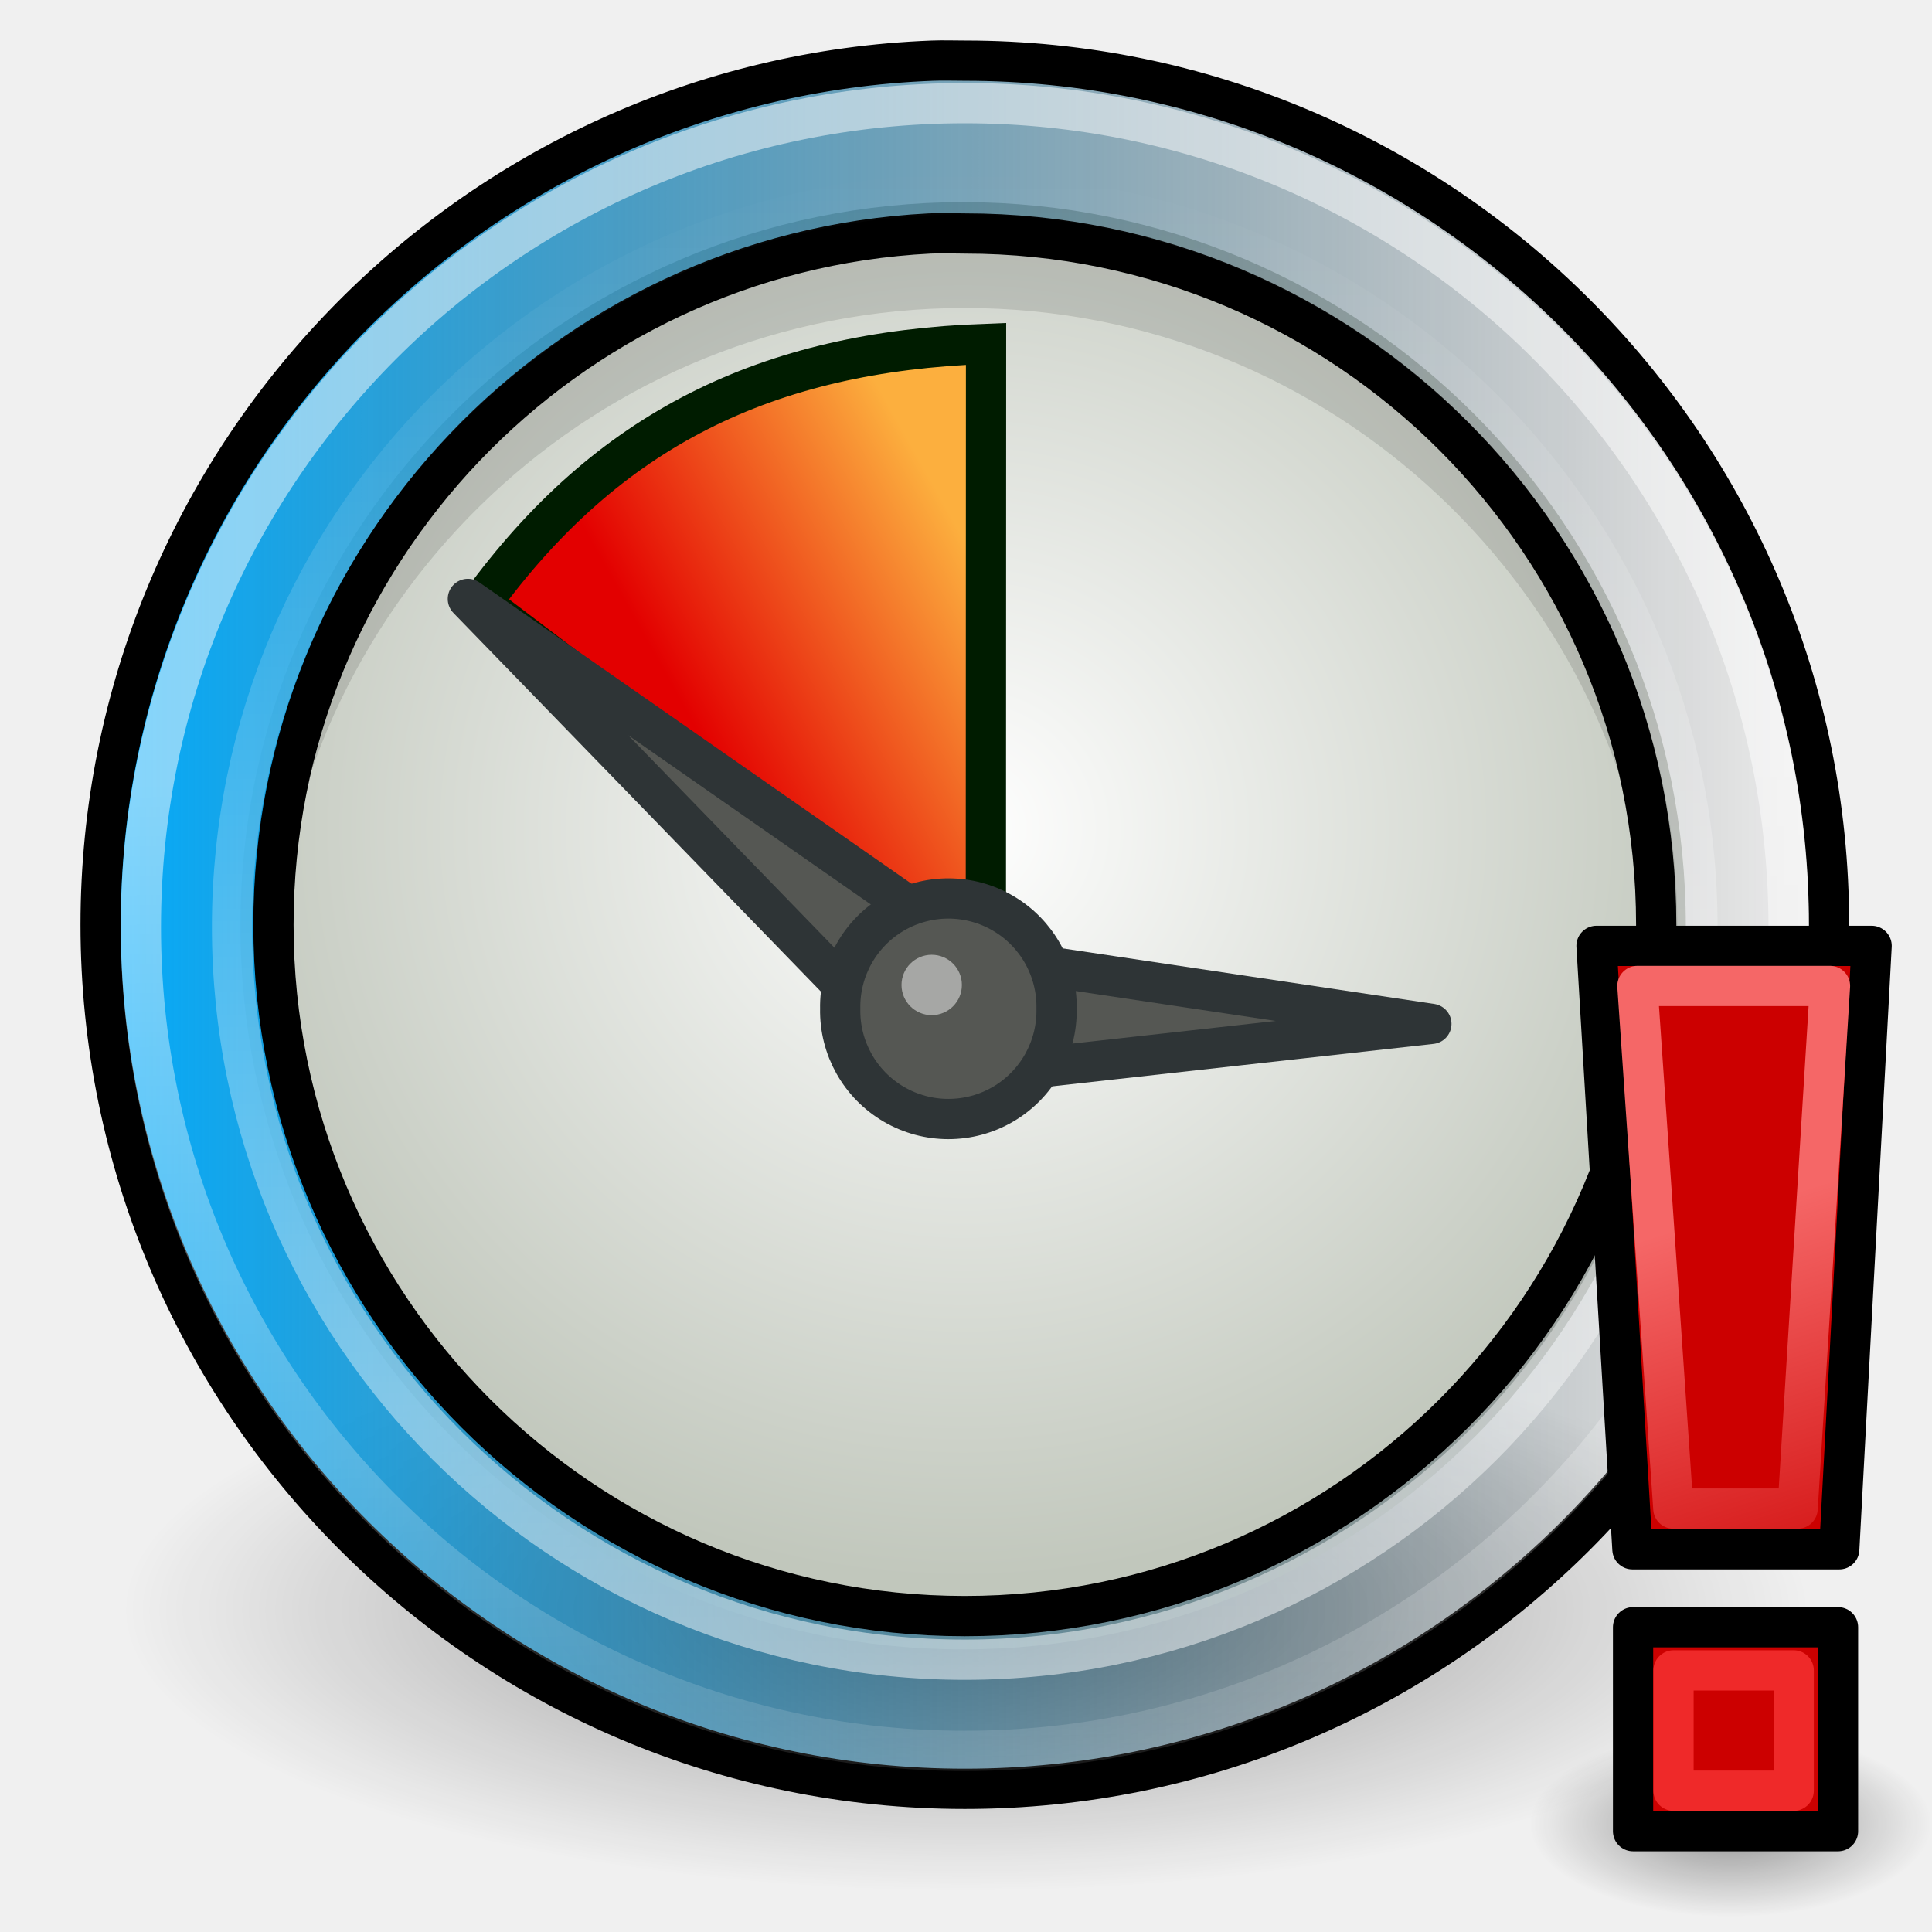
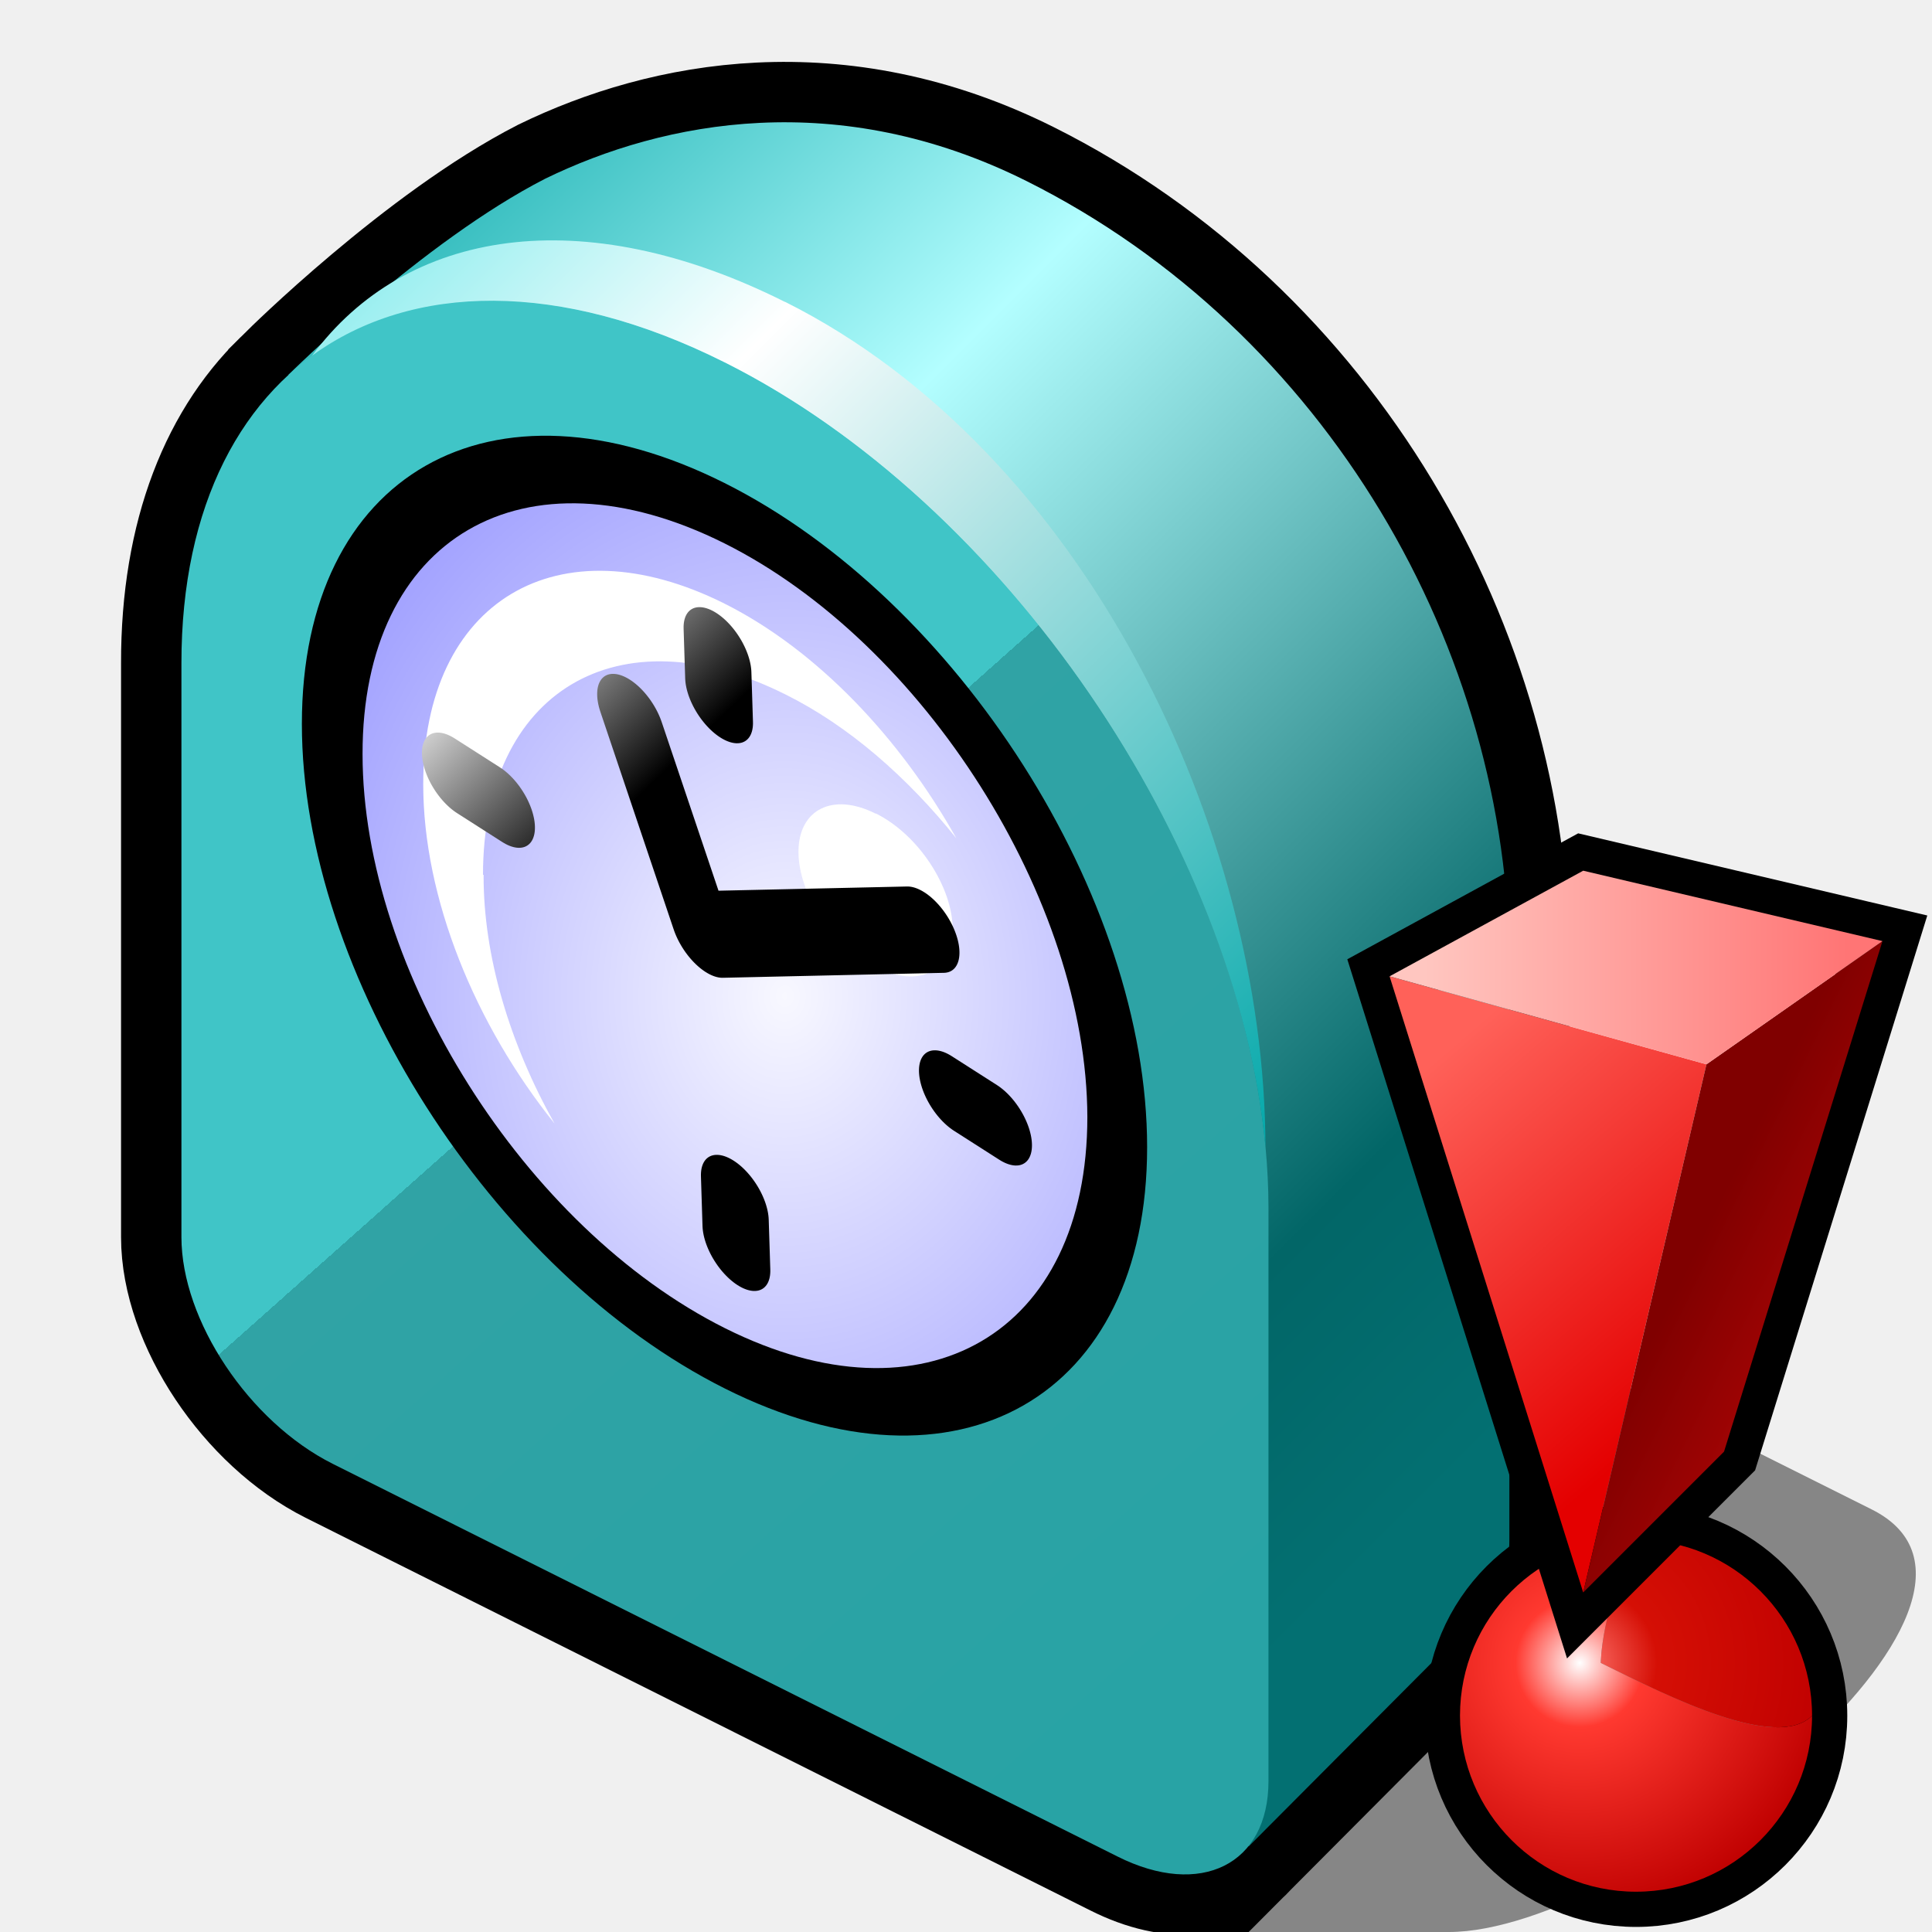
- <svg xmlns="http://www.w3.org/2000/svg" xmlns:xlink="http://www.w3.org/1999/xlink" width="48" height="48" id="svg1307" version="1.0">
-   <defs id="defs1309">
-     <linearGradient id="linearGradient3643">
-       <stop style="stop-color:#00adff;stop-opacity:1;" offset="0" id="stop3645" />
-       <stop style="stop-color:#000000;stop-opacity:0;" offset="1" id="stop3647" />
+ <svg xmlns="http://www.w3.org/2000/svg" version="1.1" width="64" height="64" color-interpolation="linearRGB" id="svg2">
+   <defs id="defs58">
+     <linearGradient id="linearGradient2466" gradientUnits="userSpaceOnUse" x1="83.05" y1="-5.55" x2="103.7" y2="26.91">
+       <stop offset="0" stop-color="#faf9d2" id="stop2468" />
+       <stop offset="1" stop-color="#dddb8f" id="stop2470" />
    </linearGradient>
-     <linearGradient id="linearGradient7374">
-       <stop style="stop-color:#000000;stop-opacity:1;" offset="0" id="stop7376" />
-       <stop style="stop-color:#000000;stop-opacity:0;" offset="1" id="stop7378" />
+     <linearGradient id="linearGradient2472" gradientUnits="userSpaceOnUse" x1="34.74" y1="6.06" x2="56.81" y2="23.28">
+       <stop offset="0" stop-color="#010101" id="stop2474" />
+       <stop offset="1" stop-color="#807e5d" id="stop2495" />
    </linearGradient>
-     <linearGradient id="linearGradient2810">
-       <stop style="stop-color:#f56767;stop-opacity:1;" offset="0" id="stop2812" />
-       <stop style="stop-color:#f56767;stop-opacity:0;" offset="1" id="stop2814" />
+     <linearGradient id="gradient0-5" gradientUnits="userSpaceOnUse" x1="56.22" y1="56.15" x2="49.67" y2="65.65" gradientTransform="matrix(0.5729859,0,0,0.5729859,86.8063,23.33573)">
+       <stop offset="0" stop-color="#e07900" id="stop2848" />
+       <stop offset="1" stop-color="#fff289" id="stop2850" />
    </linearGradient>
-     <linearGradient xlink:href="#linearGradient2810" id="linearGradient2816" x1="39.108" y1="30.992" x2="42.517" y2="41.867" gradientUnits="userSpaceOnUse" />
-     <linearGradient id="linearGradient6917">
-       <stop style="stop-color:#000000;stop-opacity:1;" offset="0" id="stop6919" />
-       <stop style="stop-color:#000000;stop-opacity:0;" offset="1" id="stop6921" />
+     <linearGradient id="gradient1-3" gradientUnits="userSpaceOnUse" x1="24.32" y1="-24.13" x2="51.3" y2="-13.84" gradientTransform="matrix(0.5729859,0,0,0.5729859,86.8063,23.33573)">
+       <stop offset="0" stop-color="#fff49e" id="stop2857" />
+       <stop offset="1" stop-color="#ffbd30" id="stop2859" />
    </linearGradient>
-     <linearGradient id="linearGradient2789">
-       <stop style="stop-color:white;stop-opacity:1;" offset="0" id="stop2791" />
-       <stop style="stop-color:white;stop-opacity:0;" offset="1" id="stop2793" />
+     <linearGradient id="gradient2-7" gradientUnits="userSpaceOnUse" x1="30.5" y1="-22.81" x2="56.01" y2="-9.13" gradientTransform="matrix(0.5729859,0,0,0.5729859,86.8063,23.33573)">
+       <stop offset="0" stop-color="#ffffff" id="stop2864" />
+       <stop offset="1" stop-color="#fff289" id="stop2866" />
    </linearGradient>
-     <linearGradient id="linearGradient2322">
-       <stop style="stop-color:white;stop-opacity:1;" offset="0" id="stop2324" />
-       <stop style="stop-color:#c1c7bc;stop-opacity:1;" offset="1" id="stop2326" />
+     <linearGradient id="gradient3-4" gradientUnits="userSpaceOnUse" x1="33.3" y1="-0.68" x2="46.77" y2="0.74" gradientTransform="matrix(0.5729859,0,0,0.5729859,86.8063,23.33573)">
+       <stop offset="0" stop-color="#ed9406" id="stop2871" />
+       <stop offset="1" stop-color="#fcb23d" id="stop2873" />
    </linearGradient>
-     <linearGradient id="linearGradient2276">
-       <stop style="stop-color:#e30000;stop-opacity:1;" offset="0" id="stop2278" />
-       <stop style="stop-color:#fcaf3e;stop-opacity:1;" offset="1" id="stop2280" />
+     <radialGradient gradientTransform="matrix(0.2281,0,0,0.2281,145.5461,34.92938)" r="64" cy="0" cx="0" gradientUnits="userSpaceOnUse" id="gradient0-4">
+       <stop id="stop6775" stop-color="#ffffff" offset="0" />
+       <stop id="stop6777" stop-color="#ff3930" offset="0.25" />
+       <stop id="stop6779" stop-color="#bf0000" offset="1" />
+       <stop id="stop6781" stop-color="#800000" offset="0.815" />
+     </radialGradient>
+     <radialGradient gradientTransform="matrix(0.2281,0,0,0.2281,145.5461,34.92938)" r="64" cy="0" cx="0" gradientUnits="userSpaceOnUse" id="gradient1-0">
+       <stop id="stop6786" stop-color="#ff756e" offset="0" />
+       <stop id="stop6788" stop-color="#d50f05" offset="0.301" />
+       <stop id="stop6790" stop-color="#bf0000" offset="1" />
+       <stop id="stop6792" stop-color="#800000" offset="0.815" />
+     </radialGradient>
+     <linearGradient y2="-10.2" x2="76.04" y1="-28.46" x1="60.24" gradientUnits="userSpaceOnUse" id="gradient2-1" gradientTransform="translate(124.7462,-12.07062)">
+       <stop id="stop6799" stop-color="#ff6159" offset="0" />
+       <stop id="stop6801" stop-color="#e40000" offset="1" />
    </linearGradient>
-     <radialGradient xlink:href="#linearGradient2322" id="radialGradient2806" cx="10.783" cy="15.491" fx="10.783" fy="15.491" r="17.709" gradientTransform="matrix(0.4044676,0,0,0.427577,4.301214,2.476585)" gradientUnits="userSpaceOnUse" />
-     <radialGradient xlink:href="#linearGradient6917" id="radialGradient6923" cx="16" cy="27.875" fx="16" fy="27.875" r="12.125" gradientTransform="matrix(1,0,0,0.2886598,0,19.82861)" gradientUnits="userSpaceOnUse" />
-     <radialGradient xlink:href="#linearGradient7374" id="radialGradient7380" cx="43.062" cy="45.844" fx="43.062" fy="45.844" r="4.062" gradientTransform="matrix(1,0,0,0.4384615,0,25.74303)" gradientUnits="userSpaceOnUse" />
-     <linearGradient xlink:href="#linearGradient2789" id="linearGradient5969" gradientUnits="userSpaceOnUse" x1="21.348" y1="45.171" x2="21.348" y2="4.323" />
-     <linearGradient xlink:href="#linearGradient2789" id="linearGradient5971" gradientUnits="userSpaceOnUse" x1="25.594" y1="20.927" x2="26.14" y2="51.027" />
-     <linearGradient xlink:href="#linearGradient2276" id="linearGradient5978" gradientUnits="userSpaceOnUse" gradientTransform="matrix(2.742212,0,0,2.838566,-4.403543,-5.255819)" x1="7.274" y1="7.135" x2="9.814" y2="5.659" />
-     <radialGradient xlink:href="#linearGradient2276" id="radialGradient5981" gradientUnits="userSpaceOnUse" gradientTransform="matrix(2.147084,4.691471e-7,-4.692465e-7,2.147071,1.426465,0.43105)" cx="10.5" cy="10.499" fx="10.5" fy="10.499" r="10.496" />
-     <linearGradient xlink:href="#linearGradient2276" id="linearGradient3635" gradientUnits="userSpaceOnUse" gradientTransform="matrix(2.742212,0,0,2.838566,-4.403543,-5.255819)" x1="7.274" y1="7.135" x2="9.814" y2="5.659" />
-     <linearGradient xlink:href="#linearGradient3643" id="linearGradient3649" x1="-18" y1="22.973" x2="25.942" y2="22.973" gradientUnits="userSpaceOnUse" gradientTransform="translate(20,0)" />
-     <linearGradient xlink:href="#linearGradient2810" id="linearGradient2862" gradientUnits="userSpaceOnUse" x1="39.108" y1="30.992" x2="42.517" y2="41.867" gradientTransform="translate(1.073128,-0.00438103)" />
+     <linearGradient y2="-20.34" x2="56.59" y1="-23.39" x1="50.37" gradientUnits="userSpaceOnUse" id="gradient3-7" gradientTransform="translate(124.7462,-12.07062)">
+       <stop id="stop6806" stop-color="#800000" offset="0" />
+       <stop id="stop6808" stop-color="#a00404" offset="1" />
+     </linearGradient>
+     <linearGradient y2="-20" x2="36" y1="-20" x1="12" gradientUnits="userSpaceOnUse" id="gradient4-6" gradientTransform="translate(124.7462,-12.07062)">
+       <stop id="stop6813" stop-color="#ffc6c0" offset="0" />
+       <stop id="stop6815" stop-color="#ff7575" offset="1" />
+     </linearGradient>
+     <radialGradient gradientTransform="matrix(0.2281,0,0,0.2281,20.7999,47)" r="64" cy="0" cx="0" gradientUnits="userSpaceOnUse" id="radialGradient6935">
+       <stop id="stop6937" stop-color="#ffffff" offset="0" />
+       <stop id="stop6939" stop-color="#ff3930" offset="0.25" />
+       <stop id="stop6941" stop-color="#bf0000" offset="1" />
+       <stop id="stop6943" stop-color="#800000" offset="0.815" />
+     </radialGradient>
+     <radialGradient gradientTransform="matrix(0.2281,0,0,0.2281,20.7999,47)" r="64" cy="0" cx="0" gradientUnits="userSpaceOnUse" id="radialGradient6946">
+       <stop id="stop6948" stop-color="#ff756e" offset="0" />
+       <stop id="stop6950" stop-color="#d50f05" offset="0.301" />
+       <stop id="stop6952" stop-color="#bf0000" offset="1" />
+       <stop id="stop6954" stop-color="#800000" offset="0.815" />
+     </radialGradient>
+     <linearGradient y2="-10.2" x2="76.04" y1="-28.46" x1="60.24" gradientUnits="userSpaceOnUse" id="linearGradient6958">
+       <stop id="stop6960" stop-color="#ff6159" offset="0" />
+       <stop id="stop6962" stop-color="#e40000" offset="1" />
+     </linearGradient>
+     <linearGradient y2="-20.34" x2="56.59" y1="-23.39" x1="50.37" gradientUnits="userSpaceOnUse" id="linearGradient6965">
+       <stop id="stop6967" stop-color="#800000" offset="0" />
+       <stop id="stop6969" stop-color="#a00404" offset="1" />
+     </linearGradient>
+     <linearGradient y2="-20" x2="36" y1="-20" x1="12" gradientUnits="userSpaceOnUse" id="linearGradient6972">
+       <stop id="stop6974" stop-color="#ffc6c0" offset="0" />
+       <stop id="stop6976" stop-color="#ff7575" offset="1" />
+     </linearGradient>
  </defs>
-   <g id="layer1">
-     <path style="opacity:0.4;fill:url(#radialGradient7380);fill-opacity:1;fill-rule:evenodd;stroke:none;stroke-width:1.5;stroke-linecap:square;stroke-linejoin:miter;stroke-miterlimit:4;stroke-dasharray:none;stroke-dashoffset:0.7;stroke-opacity:1" id="path6395" d="M 47.125 45.844 A 4.062 1.781 0 1 1  39,45.844 A 4.062 1.781 0 1 1  47.125 45.844 z" transform="matrix(1.230769,0,0,1.298246,-10.00001,-14.20395)" />
-     <path style="opacity:0.4;color:#000000;fill:url(#radialGradient6923);fill-opacity:1;fill-rule:nonzero;stroke:none;stroke-width:1;marker:none;visibility:visible;display:inline;overflow:visible" id="path4491" d="m 28.125,27.875 a 12.125,3.5 0 1 1 -24.25,0 12.125,3.5 0 1 1 24.25,0 z" transform="matrix(1.731959,0,0,2,-3.711341,-15.75)" />
-     <path style="fill:url(#radialGradient2806);fill-opacity:1;stroke:#babdb6;stroke-width:0.387;stroke-linecap:round;stroke-linejoin:round;stroke-miterlimit:4;stroke-opacity:1;stroke-dasharray:none" id="path2286" d="m 15.092,10.078 a 6.43,7.1 0 1 1 -12.86,0 6.43,7.1 0 1 1 12.86,0 z" transform="matrix(2.710775,0,0,2.464925,0.447975,-1.841556)" />
-     <path style="opacity:0.119;fill:#000000;fill-opacity:1;stroke:none" d="M 23.969,5.339 C 14.464,5.339 6.75,13.022 6.75,22.527 c 0,0.386 0.038,0.777 0.062,1.156 0.6,-8.96 8.044,-16.031 17.156,-16.031 9.112,0 16.556,7.071 17.156,16.031 0.025,-0.379 0.062,-0.771 0.062,-1.156 0,-9.505 -7.714,-17.188 -17.219,-17.188 z" id="path2799" />
-     <path style="fill:url(#linearGradient3649);fill-opacity:1;stroke:#000000;stroke-width:1;stroke-linecap:round;stroke-linejoin:round;stroke-miterlimit:4;stroke-opacity:1;stroke-dasharray:none" d="M 23.166,1.507 C 11.703,1.943 2.5,11.407 2.5,22.975 c 0,11.846 9.624,21.468 21.471,21.468 11.847,0 21.471,-9.623 21.471,-21.468 0,-11.846 -9.624,-21.468 -21.471,-21.468 -0.278,0 -0.53,-0.01 -0.805,0 z m -0.067,4.294 c 0.293,-0.015 0.576,0 0.872,0 9.486,0 17.177,7.698 17.177,17.175 0,9.477 -7.69,17.175 -17.177,17.175 -9.486,0 -17.177,-7.698 -17.177,-17.175 0,-9.181 7.228,-16.715 16.304,-17.175 z" id="path1391" />
-     <path style="fill:url(#linearGradient3635);fill-opacity:1;fill-rule:evenodd;stroke:#001c00;stroke-width:1;stroke-linecap:butt;stroke-linejoin:miter;stroke-miterlimit:4;stroke-opacity:1;stroke-dasharray:none" d="m 24.493,24.492 0.005,-15.949 C 19.056,8.736 15.099,10.659 11.949,14.988 l 12.545,9.504 z" id="path2288" />
-     <path style="opacity:0.51;color:#000000;fill:none;stroke:url(#linearGradient5971);stroke-width:0.971;stroke-linecap:round;stroke-linejoin:round;stroke-miterlimit:4;stroke-opacity:1;stroke-dasharray:none;stroke-dashoffset:0;marker:none;visibility:visible;display:inline;overflow:visible" id="path2787" d="m 43.375,24.75 a 19.875,19.875 0 1 1 -39.75,0 19.875,19.875 0 1 1 39.75,0 z" transform="matrix(1.029875,0,0,1.029875,-0.233294,-2.458137)" />
-     <path style="fill:#555753;fill-opacity:1;fill-rule:evenodd;stroke:#2e3436;stroke-width:1;stroke-linecap:round;stroke-linejoin:round;stroke-miterlimit:4;stroke-opacity:1;stroke-dasharray:none" d="m 11.624,14.88 11.581,11.933 12.357,-1.375 L 24.362,23.763 11.624,14.88 z" id="path2312" />
-     <path style="color:#000000;fill:#555753;fill-opacity:1;fill-rule:evenodd;stroke:#2e3436;stroke-width:1;stroke-linecap:round;stroke-linejoin:round;stroke-miterlimit:4;stroke-opacity:1;stroke-dasharray:none;stroke-dashoffset:0;marker:none;visibility:visible;display:inline;overflow:visible" id="path2785" d="m 26.25,25.062 a 2.688,2.688 0 1 1 -5.375,0 2.688,2.688 0 1 1 5.375,0 z" />
-     <path style="opacity:0.474;color:#000000;fill:#ffffff;fill-opacity:1;fill-rule:evenodd;stroke:none;stroke-width:1;marker:none;visibility:visible;display:inline;overflow:visible" id="path2808" d="m 23.5,23.656 a 1.25,1.25 0 1 1 -2.5,0 1.25,1.25 0 1 1 2.5,0 z" transform="matrix(-0.6,0,0,-0.6,36.49775,38.66472)" />
-     <path transform="matrix(0.9159027,0,0,0.9159027,2.445056,0.3626785)" d="m 43.375,24.75 a 19.875,19.875 0 1 1 -39.75,0 19.875,19.875 0 1 1 39.75,0 z" id="path5967" style="opacity:0.51;color:#000000;fill:none;stroke:url(#linearGradient5969);stroke-width:1.092;stroke-linecap:round;stroke-linejoin:round;stroke-miterlimit:4;stroke-opacity:1;stroke-dasharray:none;stroke-dashoffset:0;marker:none;visibility:visible;display:inline;overflow:visible" />
-     <path style="fill:#cc0000;fill-opacity:1;stroke:#000000;stroke-width:1;stroke-linecap:round;stroke-linejoin:round;stroke-miterlimit:4;stroke-opacity:1" d="m 39.665,23.5 6.835,0 -0.804,14.991 -5.139,0 L 39.665,23.5 z" id="rect1336" />
-     <rect style="fill:#cc0000;fill-opacity:1;stroke:#000000;stroke-width:1;stroke-linecap:round;stroke-linejoin:round;stroke-miterlimit:4;stroke-opacity:1;stroke-dasharray:none" id="rect1338" width="5.092" height="5.067" x="40.573" y="40.428" />
-     <path style="fill:none;stroke:url(#linearGradient2862);stroke-width:1;stroke-linecap:round;stroke-linejoin:round;stroke-miterlimit:4;stroke-opacity:1" d="m 40.681,24.496 4.785,0 -0.804,12.984 -3.088,0 -0.893,-12.984 z" id="rect2213" />
-     <rect style="fill:none;stroke:#ef2929;stroke-width:1;stroke-linecap:round;stroke-linejoin:round;stroke-miterlimit:4;stroke-opacity:1;stroke-dasharray:none" id="rect2215" width="2.986" height="2.989" x="41.578" y="41.501" />
+   <g id="g4">
+     <path style="fill:#000000; fill-opacity:0.443" d="M62 50L50 44L40 64H48C54 64 68 53 62 50z" id="path6" />
+     <path style="fill:none; stroke:#000000; stroke-width:4" d="M49.33 53.17V53.16C49.75 52.64 50 51.91 50 51V32C50 21.52 43.94 10.97 34.01 6C27.77 2.88 22 4 18.06 5.92C14 8 9.56 12.41 9.56 12.41V12.42C7.32 14.46 6 17.72 6.01 21.98V40.98C6.01 43.74 8.25 47.1 11.02 48.49L37.02 61.5C38.87 62.43 40.48 62.23 41.36 61.16V61.17L49.33 53.17z" id="path8" />
+     <linearGradient id="gradient0" gradientUnits="userSpaceOnUse" x1="66" y1="-81.76" x2="122.5" y2="-25.25">
+       <stop offset="0.258" stop-color="#04a3a5" id="stop11" />
+       <stop offset="0.523" stop-color="#b3feff" id="stop13" />
+       <stop offset="0.882" stop-color="#026667" id="stop15" />
+       <stop offset="1" stop-color="#037072" id="stop17" />
+     </linearGradient>
+     <path style="fill:url(#gradient0)" d="M49.33 53.17V53.16C49.75 52.64 50 51.91 50 51V32C50 21.52 43.94 10.97 34.01 6C27.77 2.88 22 4 18.06 5.92C14 8 9.56 12.41 9.56 12.41V12.42L41.36 61.16V61.17L49.33 53.17z" id="path19" />
+     <linearGradient id="gradient1" gradientUnits="userSpaceOnUse" x1="76.8" y1="-54.65" x2="115.02" y2="-11.7">
+       <stop offset="0.489" stop-color="#40c5c7" id="stop22" />
+       <stop offset="0" stop-color="#30a3a5" id="stop24" />
+       <stop offset="1" stop-color="#28a3a5" id="stop26" />
+     </linearGradient>
+     <path style="fill:url(#gradient1)" d="M24 12C14.06 7.01 6 11.48 6.01 21.98V40.98C6.01 43.74 8.25 47.1 11.02 48.49L37.02 61.5C39.77 62.88 42.02 61.77 42.02 59V40C42 29.52 33.94 16.97 24.01 12H24z" id="path28" />
+     <linearGradient id="gradient2" gradientUnits="userSpaceOnUse" x1="15.05" y1="6.93" x2="44.02" y2="35.9">
+       <stop offset="0" stop-color="#9beff0" id="stop31" />
+       <stop offset="0.25" stop-color="#ffffff" id="stop33" />
+       <stop offset="1" stop-color="#04a8aa" id="stop35" />
+     </linearGradient>
+     <path style="fill:url(#gradient2)" d="M24 12H24C33.31 16.66 40.97 27.97 41.92 38C41.9 27.52 35.93 14.97 26.01 10H26C19.28 6.63 13.43 7.59 10.34 11.78C13.64 9.38 18.53 9.26 24 12H24z" id="path37" />
+     <path style="fill:#000000" d="M24 16C31.72 19.87 38 29.72 38 38C38 46.29 31.73 49.86 24.02 46C16.29 42.13 10 32.27 10 23.98C10 15.7 16.26 12.12 24 16z" id="path39" />
+     <radialGradient id="gradient3" gradientUnits="userSpaceOnUse" cx="0" cy="0" r="64" gradientTransform="matrix(0.2968,0,0,0.3593,26,33)">
+       <stop offset="0" stop-color="#f8f8ff" id="stop42" />
+       <stop offset="1" stop-color="#9898ff" id="stop44" />
+     </radialGradient>
+     <path style="fill:url(#gradient3)" d="M24 18C17.36 14.68 12 17.8 12.01 24.98C12.01 32.16 17.38 40.68 24.02 44C30.64 47.31 36.02 44.18 36.02 37C36 29.82 30.61 21.31 24 18z" id="path46" />
+     <path style="fill:#ffffff" d="M16 28.98C16 22.91 20.47 20.23 26.01 23C28.11 24.04 30.05 25.74 31.68 27.77C29.82 24.45 27.07 21.54 24.01 20C18.48 17.23 14.01 19.91 14.02 25.98C14.02 29.75 15.73 33.93 18.37 37.22C16.89 34.58 16.01 31.68 16.02 28.98H16z            M29 26.95C27.59 26.24 26.45 26.81 26.45 28.22C26.45 29.63 27.6 31.34 29.02 32.04C30.44 32.75 31.56 32.18 31.56 30.78C31.55 29.37 30.42 27.65 29.02 26.95H29z" id="path48" />
+     <linearGradient id="gradient4" gradientUnits="userSpaceOnUse" x1="74.63" y1="-48.18" x2="79.77" y2="-44.53">
+       <stop offset="0" stop-color="#dadada" id="stop51" />
+       <stop offset="1" stop-color="#000000" id="stop53" />
+     </linearGradient>
+     <path style="fill:none; stroke:url(#gradient4); stroke-width:3; stroke-linecap:round; stroke-linejoin:round" d="M28 25L31 32L41 26            M20 32H22            M42 32H44            M32 42V44            M32 20V22" transform="matrix(0.7484,0.4784,0.0261,0.8247,-0.7028,-10.2605)" id="path55" />
+   </g>
+   <g id="g2469" transform="translate(-3.296137,2.8283262e-7)">
+     <linearGradient id="linearGradient2471" gradientUnits="userSpaceOnUse" x1="102.6" y1="8.5" x2="102.74" y2="47.07">
+       <stop offset="0" stop-color="#face79" id="stop2473" />
+       <stop offset="1" stop-color="#bc4105" id="stop2475" />
+     </linearGradient>
+     <linearGradient id="linearGradient2477" gradientUnits="userSpaceOnUse" x1="103.24" y1="12.68" x2="103.39" y2="55.34">
+       <stop offset="0" stop-color="#ffffff" id="stop18" />
+       <stop offset="1" stop-color="#8e8e8e" id="stop20" />
+     </linearGradient>
+     <linearGradient id="linearGradient2481" gradientUnits="userSpaceOnUse" x1="78.34" y1="-26.66" x2="101.46" y2="12.94">
+       <stop offset="0" stop-color="#9a9a9a" id="stop25" />
+       <stop offset="1" stop-color="#505050" id="stop27" />
+     </linearGradient>
+     <linearGradient id="linearGradient2485" gradientUnits="userSpaceOnUse" x1="88.52" y1="9.59" x2="97.54" y2="51.29">
+       <stop offset="0" stop-color="#ffe2ac" id="stop32" />
+       <stop offset="1" stop-color="#f49806" id="stop34" />
+     </linearGradient>
+   </g>
+   <g id="g7783" transform="matrix(0.5831479,0,0,0.5831479,-32.54544,34.71589)">
+     <path style="color-interpolation:linearRGB;fill:none;stroke:#000000;stroke-width:4" d="m 148.746,27.929 c -5.53,0 -10,4.47 -10,10 0,5.52 4.47,10 10,10 5.52,0 10,-4.48 10,-10 0,-5.53 -4.48,-10 -10,-10 z" id="path6772" />
+     <path style="color-interpolation:linearRGB;fill:url(#gradient0-4)" d="m 148.746,27.929 c -5.53,0 -10,4.47 -10,10 0.01,5.52 4.47,10 10,10 5.52,0 10,-4.48 10,-10 -2,2 -8,-1 -12,-3 0,0 0,-3 2,-7 z" id="path6783" />
+     <path style="color-interpolation:linearRGB;fill:url(#gradient1-0)" d="m 148.746,27.929 c -2,4 -2,7 -2,7 4,2 10,5 12,3 0,-5.53 -4.48,-10 -10,-10 z" id="path6794" />
+     <path style="color-interpolation:linearRGB;fill:none;stroke:#000000;stroke-width:4" d="m 145.746,-10.071 -11,6 11,35 8,-8 9,-29 -17,-4 z" id="path6796" />
+     <path style="color-interpolation:linearRGB;fill:url(#gradient2-1)" d="m 134.746,-4.071 11,35 7,-30 -18,-5 z" id="path6803" />
+     <path style="color-interpolation:linearRGB;fill:url(#gradient3-7)" d="m 152.746,0.929 -7,30 8,-8 9,-29 -10,7 z" id="path6810" />
+     <path style="color-interpolation:linearRGB;fill:url(#gradient4-6)" d="m 145.746,-10.071 -11,6 18,5 10,-7 -17,-4 z" id="path6817" />
  </g>
</svg>
